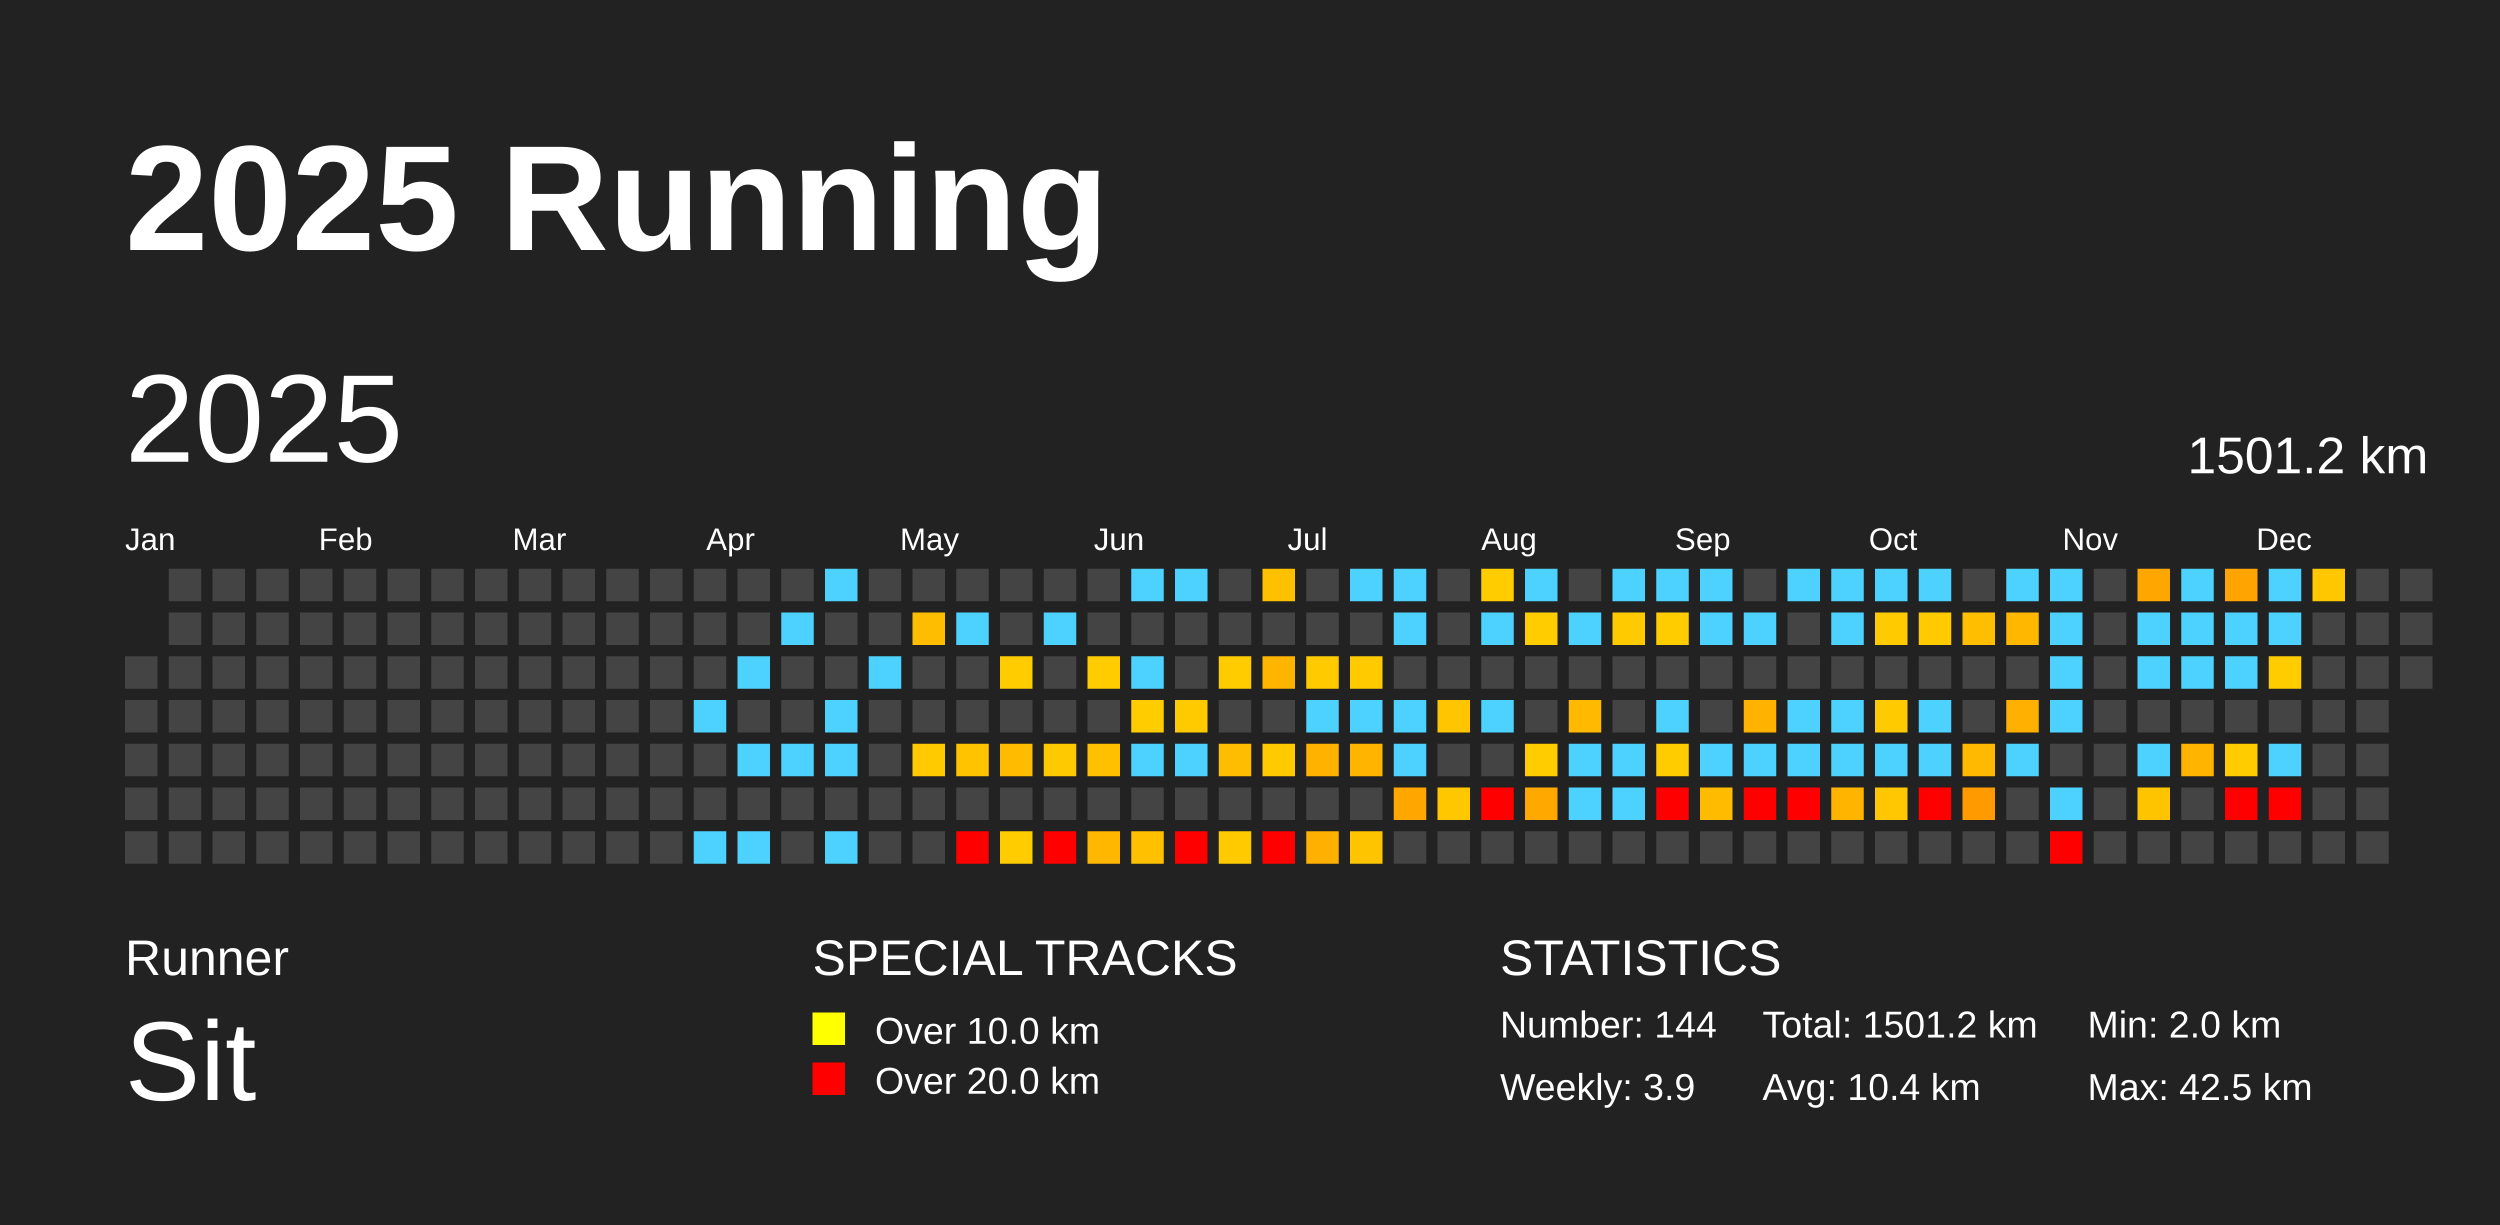
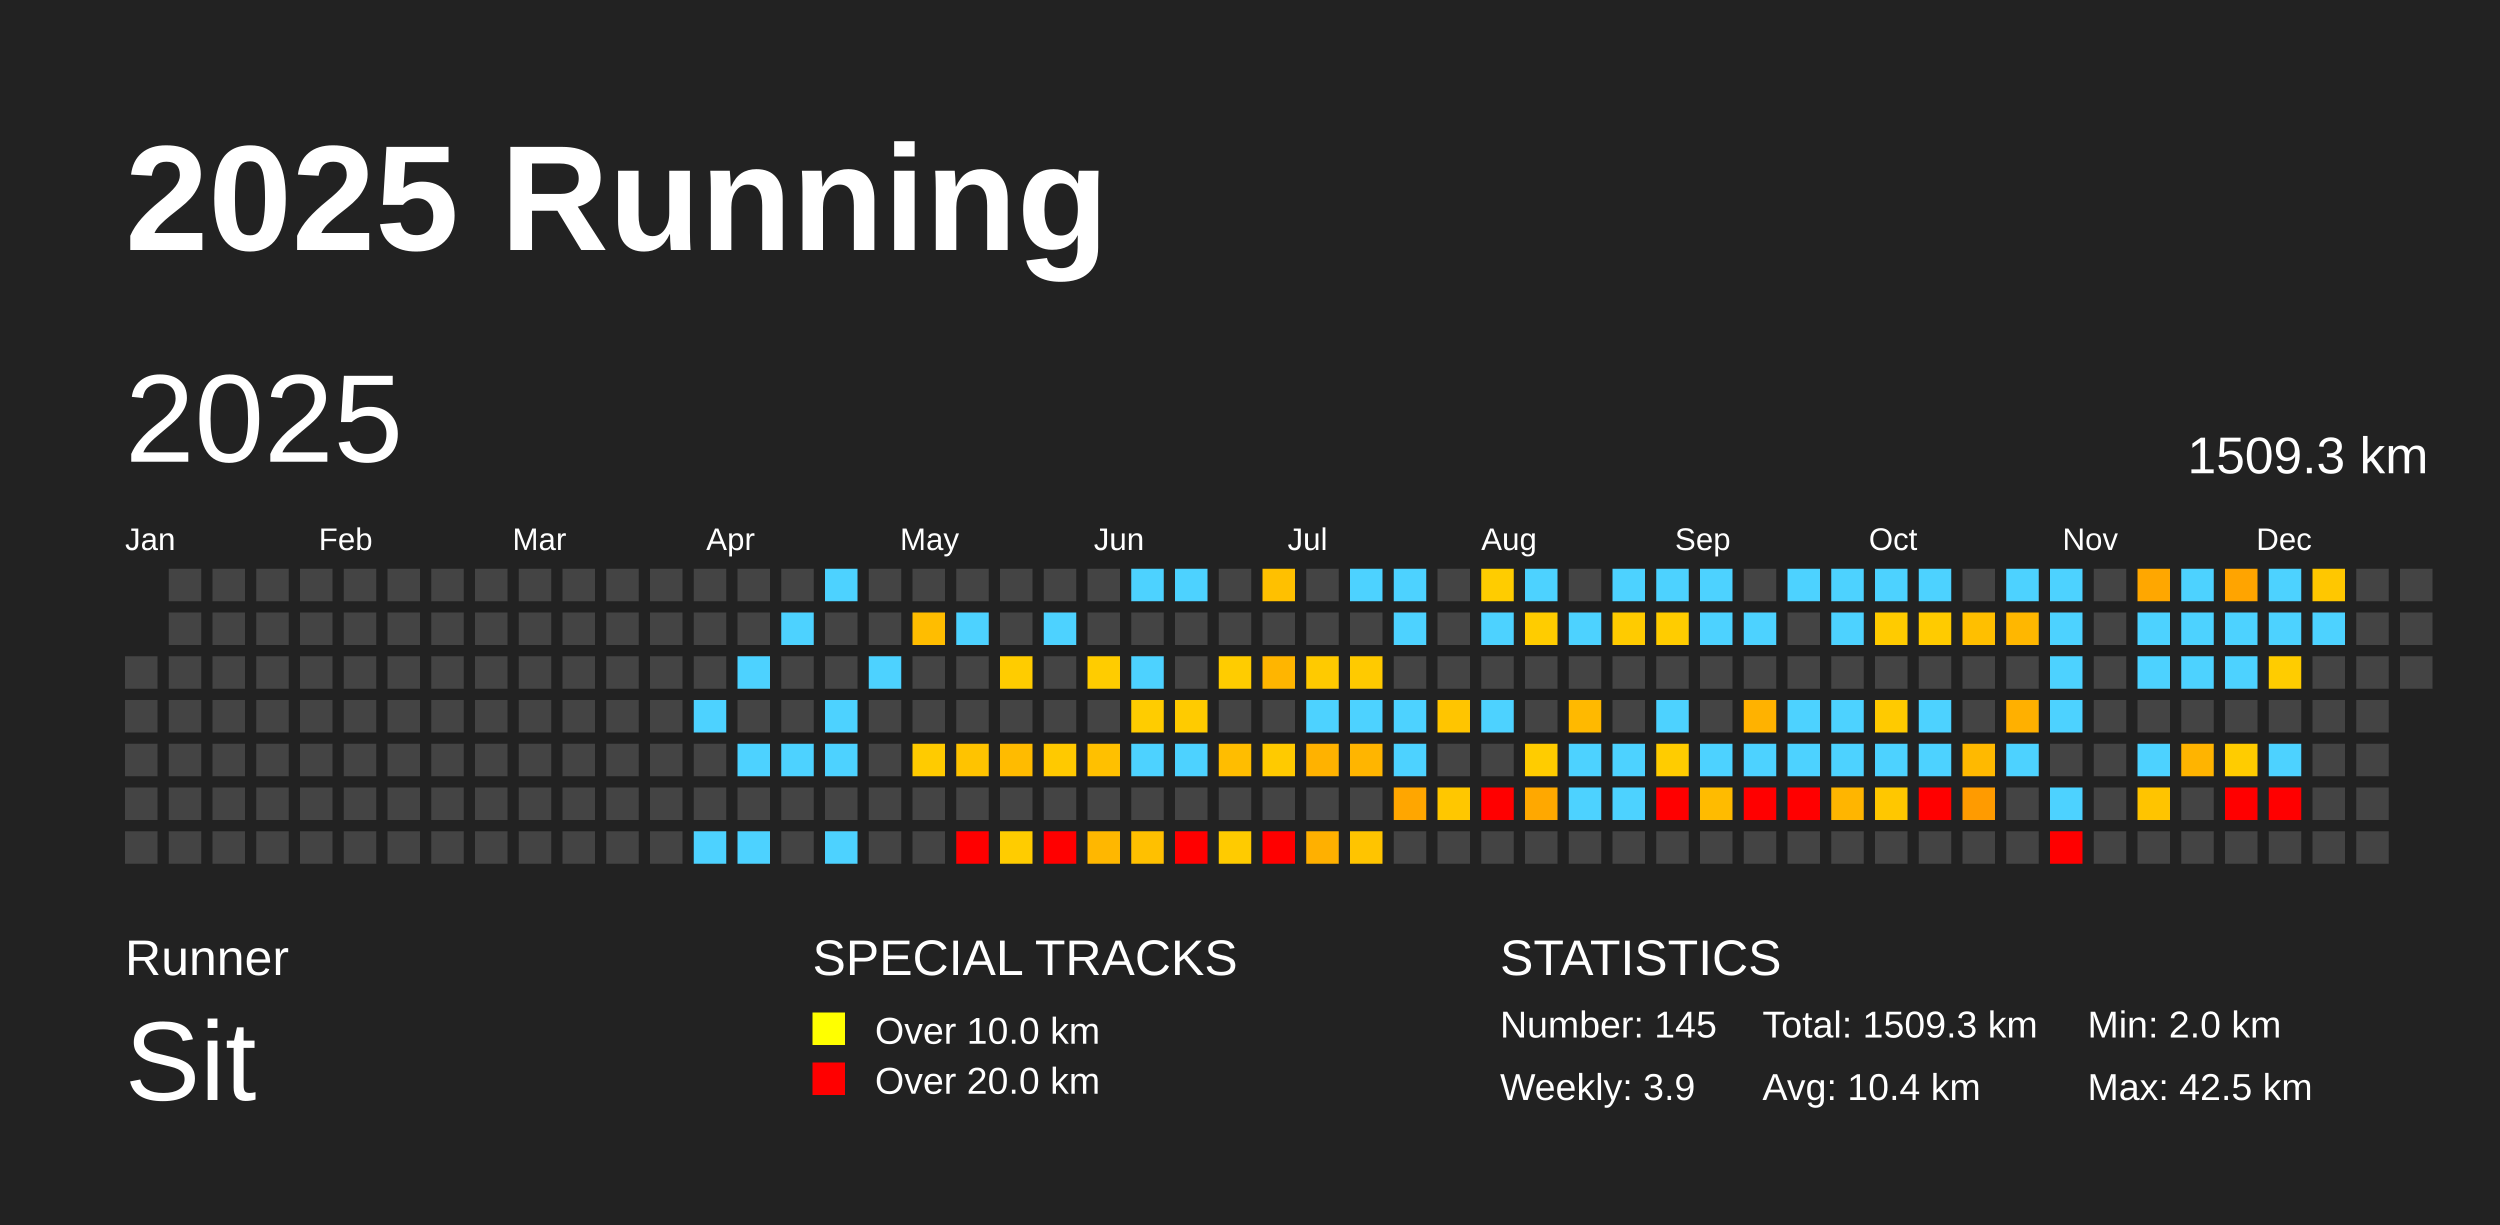
<svg xmlns="http://www.w3.org/2000/svg" baseProfile="full" height="98mm" version="1.1" viewBox="0,0,200,98" width="200mm">
  <defs />
  <rect fill="#222222" height="98" width="200" x="0" y="0" />
  <text fill="#FFFFFF" style="font-size:12px; font-family:Arial; font-weight:bold;" x="10" y="20">2025 Running</text>
  <text fill="#FFFFFF" style="font-size:4px; font-family:Arial" x="10" y="78">Runner</text>
  <text fill="#FFFFFF" style="font-size:9px; font-family:Arial" x="10" y="88">Sit</text>
  <text fill="#FFFFFF" style="font-size:4px; font-family:Arial" x="65" y="78">SPECIAL TRACKS</text>
  <rect fill="yellow" height="2.6" width="2.6" x="65" y="81" />
  <text fill="#FFFFFF" style="font-size:3px; font-family:Arial" x="70" y="83.5">Over 10.0 km</text>
  <rect fill="red" height="2.6" width="2.6" x="65" y="85" />
  <text fill="#FFFFFF" style="font-size:3px; font-family:Arial" x="70" y="87.5">Over 20.0 km</text>
  <text fill="#FFFFFF" style="font-size:4px; font-family:Arial" x="120" y="78">STATISTICS</text>
-   <text fill="#FFFFFF" style="font-size:3px; font-family:Arial" x="120" y="83">Number: 144</text>
+   <text fill="#FFFFFF" style="font-size:3px; font-family:Arial" x="120" y="83">Number: 145</text>
  <text fill="#FFFFFF" style="font-size:3px; font-family:Arial" x="120" y="88">Weekly: 3.9</text>
-   <text fill="#FFFFFF" style="font-size:3px; font-family:Arial" x="141" y="83">Total: 1501.2 km</text>
+   <text fill="#FFFFFF" style="font-size:3px; font-family:Arial" x="141" y="83">Total: 1509.3 km</text>
  <text fill="#FFFFFF" style="font-size:3px; font-family:Arial" x="141" y="88">Avg: 10.4 km</text>
  <text fill="#FFFFFF" style="font-size:3px; font-family:Arial" x="167" y="83">Min: 2.0 km</text>
  <text fill="#FFFFFF" style="font-size:3px; font-family:Arial" x="167" y="88">Max: 42.5 km</text>
  <text dominant-baseline="hanging" fill="#FFFFFF" style="font-size:10.0px; font-family:Arial;" x="10" y="30">2025</text>
-   <text dominant-baseline="hanging" fill="#FFFFFF" style="font-size:4.125px; font-family:Arial;" x="175" y="35">1501.2 km</text>
+   <text dominant-baseline="hanging" fill="#FFFFFF" style="font-size:4.125px; font-family:Arial;" x="175" y="35">1509.3 km</text>
  <text fill="#FFFFFF" style="font-size:2.5px; font-family:Arial" x="10.0" y="44">Jan</text>
  <text fill="#FFFFFF" style="font-size:2.5px; font-family:Arial" x="25.5" y="44">Feb</text>
  <text fill="#FFFFFF" style="font-size:2.5px; font-family:Arial" x="41.0" y="44">Mar</text>
  <text fill="#FFFFFF" style="font-size:2.5px; font-family:Arial" x="56.5" y="44">Apr</text>
  <text fill="#FFFFFF" style="font-size:2.5px; font-family:Arial" x="72.0" y="44">May</text>
  <text fill="#FFFFFF" style="font-size:2.5px; font-family:Arial" x="87.5" y="44">Jun</text>
  <text fill="#FFFFFF" style="font-size:2.5px; font-family:Arial" x="103.0" y="44">Jul</text>
  <text fill="#FFFFFF" style="font-size:2.5px; font-family:Arial" x="118.5" y="44">Aug</text>
  <text fill="#FFFFFF" style="font-size:2.5px; font-family:Arial" x="134.0" y="44">Sep</text>
  <text fill="#FFFFFF" style="font-size:2.5px; font-family:Arial" x="149.5" y="44">Oct</text>
  <text fill="#FFFFFF" style="font-size:2.5px; font-family:Arial" x="165.0" y="44">Nov</text>
  <text fill="#FFFFFF" style="font-size:2.5px; font-family:Arial" x="180.5" y="44">Dec</text>
  <rect fill="#444444" height="2.6" width="2.6" x="10.0" y="52.5" />
  <rect fill="#444444" height="2.6" width="2.6" x="10.0" y="56.0" />
  <rect fill="#444444" height="2.6" width="2.6" x="10.0" y="59.5" />
  <rect fill="#444444" height="2.6" width="2.6" x="10.0" y="63.0" />
  <rect fill="#444444" height="2.6" width="2.6" x="10.0" y="66.5" />
  <rect fill="#444444" height="2.6" width="2.6" x="13.5" y="45.5" />
  <rect fill="#444444" height="2.6" width="2.6" x="13.5" y="49.0" />
  <rect fill="#444444" height="2.6" width="2.6" x="13.5" y="52.5" />
  <rect fill="#444444" height="2.6" width="2.6" x="13.5" y="56.0" />
  <rect fill="#444444" height="2.6" width="2.6" x="13.5" y="59.5" />
  <rect fill="#444444" height="2.6" width="2.6" x="13.5" y="63.0" />
  <rect fill="#444444" height="2.6" width="2.6" x="13.5" y="66.5" />
  <rect fill="#444444" height="2.6" width="2.6" x="17.0" y="45.5" />
  <rect fill="#444444" height="2.6" width="2.6" x="17.0" y="49.0" />
  <rect fill="#444444" height="2.6" width="2.6" x="17.0" y="52.5" />
  <rect fill="#444444" height="2.6" width="2.6" x="17.0" y="56.0" />
  <rect fill="#444444" height="2.6" width="2.6" x="17.0" y="59.5" />
  <rect fill="#444444" height="2.6" width="2.6" x="17.0" y="63.0" />
  <rect fill="#444444" height="2.6" width="2.6" x="17.0" y="66.5" />
  <rect fill="#444444" height="2.6" width="2.6" x="20.5" y="45.5" />
  <rect fill="#444444" height="2.6" width="2.6" x="20.5" y="49.0" />
  <rect fill="#444444" height="2.6" width="2.6" x="20.5" y="52.5" />
  <rect fill="#444444" height="2.6" width="2.6" x="20.5" y="56.0" />
  <rect fill="#444444" height="2.6" width="2.6" x="20.5" y="59.5" />
  <rect fill="#444444" height="2.6" width="2.6" x="20.5" y="63.0" />
  <rect fill="#444444" height="2.6" width="2.6" x="20.5" y="66.5" />
  <rect fill="#444444" height="2.6" width="2.6" x="24.0" y="45.5" />
  <rect fill="#444444" height="2.6" width="2.6" x="24.0" y="49.0" />
  <rect fill="#444444" height="2.6" width="2.6" x="24.0" y="52.5" />
  <rect fill="#444444" height="2.6" width="2.6" x="24.0" y="56.0" />
  <rect fill="#444444" height="2.6" width="2.6" x="24.0" y="59.5" />
  <rect fill="#444444" height="2.6" width="2.6" x="24.0" y="63.0" />
  <rect fill="#444444" height="2.6" width="2.6" x="24.0" y="66.5" />
  <rect fill="#444444" height="2.6" width="2.6" x="27.5" y="45.5" />
  <rect fill="#444444" height="2.6" width="2.6" x="27.5" y="49.0" />
  <rect fill="#444444" height="2.6" width="2.6" x="27.5" y="52.5" />
  <rect fill="#444444" height="2.6" width="2.6" x="27.5" y="56.0" />
  <rect fill="#444444" height="2.6" width="2.6" x="27.5" y="59.5" />
  <rect fill="#444444" height="2.6" width="2.6" x="27.5" y="63.0" />
  <rect fill="#444444" height="2.6" width="2.6" x="27.5" y="66.5" />
  <rect fill="#444444" height="2.6" width="2.6" x="31.0" y="45.5" />
  <rect fill="#444444" height="2.6" width="2.6" x="31.0" y="49.0" />
  <rect fill="#444444" height="2.6" width="2.6" x="31.0" y="52.5" />
  <rect fill="#444444" height="2.6" width="2.6" x="31.0" y="56.0" />
  <rect fill="#444444" height="2.6" width="2.6" x="31.0" y="59.5" />
  <rect fill="#444444" height="2.6" width="2.6" x="31.0" y="63.0" />
  <rect fill="#444444" height="2.6" width="2.6" x="31.0" y="66.5" />
  <rect fill="#444444" height="2.6" width="2.6" x="34.5" y="45.5" />
  <rect fill="#444444" height="2.6" width="2.6" x="34.5" y="49.0" />
  <rect fill="#444444" height="2.6" width="2.6" x="34.5" y="52.5" />
  <rect fill="#444444" height="2.6" width="2.6" x="34.5" y="56.0" />
  <rect fill="#444444" height="2.6" width="2.6" x="34.5" y="59.5" />
  <rect fill="#444444" height="2.6" width="2.6" x="34.5" y="63.0" />
  <rect fill="#444444" height="2.6" width="2.6" x="34.5" y="66.5" />
  <rect fill="#444444" height="2.6" width="2.6" x="38.0" y="45.5" />
  <rect fill="#444444" height="2.6" width="2.6" x="38.0" y="49.0" />
  <rect fill="#444444" height="2.6" width="2.6" x="38.0" y="52.5" />
  <rect fill="#444444" height="2.6" width="2.6" x="38.0" y="56.0" />
  <rect fill="#444444" height="2.6" width="2.6" x="38.0" y="59.5" />
  <rect fill="#444444" height="2.6" width="2.6" x="38.0" y="63.0" />
  <rect fill="#444444" height="2.6" width="2.6" x="38.0" y="66.5" />
  <rect fill="#444444" height="2.6" width="2.6" x="41.5" y="45.5" />
  <rect fill="#444444" height="2.6" width="2.6" x="41.5" y="49.0" />
  <rect fill="#444444" height="2.6" width="2.6" x="41.5" y="52.5" />
  <rect fill="#444444" height="2.6" width="2.6" x="41.5" y="56.0" />
  <rect fill="#444444" height="2.6" width="2.6" x="41.5" y="59.5" />
  <rect fill="#444444" height="2.6" width="2.6" x="41.5" y="63.0" />
  <rect fill="#444444" height="2.6" width="2.6" x="41.5" y="66.5" />
  <rect fill="#444444" height="2.6" width="2.6" x="45.0" y="45.5" />
  <rect fill="#444444" height="2.6" width="2.6" x="45.0" y="49.0" />
  <rect fill="#444444" height="2.6" width="2.6" x="45.0" y="52.5" />
  <rect fill="#444444" height="2.6" width="2.6" x="45.0" y="56.0" />
  <rect fill="#444444" height="2.6" width="2.6" x="45.0" y="59.5" />
  <rect fill="#444444" height="2.6" width="2.6" x="45.0" y="63.0" />
  <rect fill="#444444" height="2.6" width="2.6" x="45.0" y="66.5" />
  <rect fill="#444444" height="2.6" width="2.6" x="48.5" y="45.5" />
  <rect fill="#444444" height="2.6" width="2.6" x="48.5" y="49.0" />
  <rect fill="#444444" height="2.6" width="2.6" x="48.5" y="52.5" />
  <rect fill="#444444" height="2.6" width="2.6" x="48.5" y="56.0" />
  <rect fill="#444444" height="2.6" width="2.6" x="48.5" y="59.5" />
  <rect fill="#444444" height="2.6" width="2.6" x="48.5" y="63.0" />
  <rect fill="#444444" height="2.6" width="2.6" x="48.5" y="66.5" />
  <rect fill="#444444" height="2.6" width="2.6" x="52.0" y="45.5" />
  <rect fill="#444444" height="2.6" width="2.6" x="52.0" y="49.0" />
  <rect fill="#444444" height="2.6" width="2.6" x="52.0" y="52.5" />
  <rect fill="#444444" height="2.6" width="2.6" x="52.0" y="56.0" />
  <rect fill="#444444" height="2.6" width="2.6" x="52.0" y="59.5" />
  <rect fill="#444444" height="2.6" width="2.6" x="52.0" y="63.0" />
  <rect fill="#444444" height="2.6" width="2.6" x="52.0" y="66.5" />
  <rect fill="#444444" height="2.6" width="2.6" x="55.5" y="45.5" />
  <rect fill="#444444" height="2.6" width="2.6" x="55.5" y="49.0" />
  <rect fill="#444444" height="2.6" width="2.6" x="55.5" y="52.5" />
  <rect fill="#4dd2ff" height="2.6" width="2.6" x="55.5" y="56.0" />
  <rect fill="#444444" height="2.6" width="2.6" x="55.5" y="59.5" />
  <rect fill="#444444" height="2.6" width="2.6" x="55.5" y="63.0" />
  <rect fill="#4dd2ff" height="2.6" width="2.6" x="55.5" y="66.5" />
  <rect fill="#444444" height="2.6" width="2.6" x="59.0" y="45.5" />
  <rect fill="#444444" height="2.6" width="2.6" x="59.0" y="49.0" />
  <rect fill="#4dd2ff" height="2.6" width="2.6" x="59.0" y="52.5" />
  <rect fill="#444444" height="2.6" width="2.6" x="59.0" y="56.0" />
  <rect fill="#4dd2ff" height="2.6" width="2.6" x="59.0" y="59.5" />
  <rect fill="#444444" height="2.6" width="2.6" x="59.0" y="63.0" />
  <rect fill="#4dd2ff" height="2.6" width="2.6" x="59.0" y="66.5" />
  <rect fill="#444444" height="2.6" width="2.6" x="62.5" y="45.5" />
  <rect fill="#4dd2ff" height="2.6" width="2.6" x="62.5" y="49.0" />
  <rect fill="#444444" height="2.6" width="2.6" x="62.5" y="52.5" />
  <rect fill="#444444" height="2.6" width="2.6" x="62.5" y="56.0" />
  <rect fill="#4dd2ff" height="2.6" width="2.6" x="62.5" y="59.5" />
  <rect fill="#444444" height="2.6" width="2.6" x="62.5" y="63.0" />
  <rect fill="#444444" height="2.6" width="2.6" x="62.5" y="66.5" />
  <rect fill="#4dd2ff" height="2.6" width="2.6" x="66.0" y="45.5" />
  <rect fill="#444444" height="2.6" width="2.6" x="66.0" y="49.0" />
  <rect fill="#444444" height="2.6" width="2.6" x="66.0" y="52.5" />
  <rect fill="#4dd2ff" height="2.6" width="2.6" x="66.0" y="56.0" />
  <rect fill="#4dd2ff" height="2.6" width="2.6" x="66.0" y="59.5" />
  <rect fill="#444444" height="2.6" width="2.6" x="66.0" y="63.0" />
  <rect fill="#4dd2ff" height="2.6" width="2.6" x="66.0" y="66.5" />
  <rect fill="#444444" height="2.6" width="2.6" x="69.5" y="45.5" />
  <rect fill="#444444" height="2.6" width="2.6" x="69.5" y="49.0" />
  <rect fill="#4dd2ff" height="2.6" width="2.6" x="69.5" y="52.5" />
  <rect fill="#444444" height="2.6" width="2.6" x="69.5" y="56.0" />
  <rect fill="#444444" height="2.6" width="2.6" x="69.5" y="59.5" />
  <rect fill="#444444" height="2.6" width="2.6" x="69.5" y="63.0" />
  <rect fill="#444444" height="2.6" width="2.6" x="69.5" y="66.5" />
  <rect fill="#444444" height="2.6" width="2.6" x="73.0" y="45.5" />
  <rect fill="#ffbd00" height="2.6" width="2.6" x="73.0" y="49.0" />
  <rect fill="#444444" height="2.6" width="2.6" x="73.0" y="52.5" />
  <rect fill="#444444" height="2.6" width="2.6" x="73.0" y="56.0" />
  <rect fill="#ffcb00" height="2.6" width="2.6" x="73.0" y="59.5" />
  <rect fill="#444444" height="2.6" width="2.6" x="73.0" y="63.0" />
  <rect fill="#444444" height="2.6" width="2.6" x="73.0" y="66.5" />
  <rect fill="#444444" height="2.6" width="2.6" x="76.5" y="45.5" />
  <rect fill="#4dd2ff" height="2.6" width="2.6" x="76.5" y="49.0" />
  <rect fill="#444444" height="2.6" width="2.6" x="76.5" y="52.5" />
  <rect fill="#444444" height="2.6" width="2.6" x="76.5" y="56.0" />
  <rect fill="#ffc300" height="2.6" width="2.6" x="76.5" y="59.5" />
  <rect fill="#444444" height="2.6" width="2.6" x="76.5" y="63.0" />
  <rect fill="red" height="2.6" width="2.6" x="76.5" y="66.5" />
  <rect fill="#444444" height="2.6" width="2.6" x="80.0" y="45.5" />
  <rect fill="#444444" height="2.6" width="2.6" x="80.0" y="49.0" />
  <rect fill="#ffcc00" height="2.6" width="2.6" x="80.0" y="52.5" />
  <rect fill="#444444" height="2.6" width="2.6" x="80.0" y="56.0" />
  <rect fill="#ffbb00" height="2.6" width="2.6" x="80.0" y="59.5" />
  <rect fill="#444444" height="2.6" width="2.6" x="80.0" y="63.0" />
  <rect fill="#ffcc00" height="2.6" width="2.6" x="80.0" y="66.5" />
  <rect fill="#444444" height="2.6" width="2.6" x="83.5" y="45.5" />
  <rect fill="#4dd2ff" height="2.6" width="2.6" x="83.5" y="49.0" />
  <rect fill="#444444" height="2.6" width="2.6" x="83.5" y="52.5" />
  <rect fill="#444444" height="2.6" width="2.6" x="83.5" y="56.0" />
  <rect fill="#ffc900" height="2.6" width="2.6" x="83.5" y="59.5" />
  <rect fill="#444444" height="2.6" width="2.6" x="83.5" y="63.0" />
  <rect fill="red" height="2.6" width="2.6" x="83.5" y="66.5" />
  <rect fill="#444444" height="2.6" width="2.6" x="87.0" y="45.5" />
  <rect fill="#444444" height="2.6" width="2.6" x="87.0" y="49.0" />
  <rect fill="#ffcc00" height="2.6" width="2.6" x="87.0" y="52.5" />
  <rect fill="#444444" height="2.6" width="2.6" x="87.0" y="56.0" />
  <rect fill="#ffc000" height="2.6" width="2.6" x="87.0" y="59.5" />
  <rect fill="#444444" height="2.6" width="2.6" x="87.0" y="63.0" />
  <rect fill="#ffb700" height="2.6" width="2.6" x="87.0" y="66.5" />
  <rect fill="#4dd2ff" height="2.6" width="2.6" x="90.5" y="45.5" />
  <rect fill="#444444" height="2.6" width="2.6" x="90.5" y="49.0" />
  <rect fill="#4dd2ff" height="2.6" width="2.6" x="90.5" y="52.5" />
  <rect fill="#ffcc00" height="2.6" width="2.6" x="90.5" y="56.0" />
  <rect fill="#4dd2ff" height="2.6" width="2.6" x="90.5" y="59.5" />
  <rect fill="#444444" height="2.6" width="2.6" x="90.5" y="63.0" />
  <rect fill="#ffc000" height="2.6" width="2.6" x="90.5" y="66.5" />
  <rect fill="#4dd2ff" height="2.6" width="2.6" x="94.0" y="45.5" />
  <rect fill="#444444" height="2.6" width="2.6" x="94.0" y="49.0" />
  <rect fill="#444444" height="2.6" width="2.6" x="94.0" y="52.5" />
  <rect fill="#ffcb00" height="2.6" width="2.6" x="94.0" y="56.0" />
  <rect fill="#4dd2ff" height="2.6" width="2.6" x="94.0" y="59.5" />
  <rect fill="#444444" height="2.6" width="2.6" x="94.0" y="63.0" />
  <rect fill="red" height="2.6" width="2.6" x="94.0" y="66.5" />
  <rect fill="#444444" height="2.6" width="2.6" x="97.5" y="45.5" />
  <rect fill="#444444" height="2.6" width="2.6" x="97.5" y="49.0" />
  <rect fill="#ffcc00" height="2.6" width="2.6" x="97.5" y="52.5" />
  <rect fill="#444444" height="2.6" width="2.6" x="97.5" y="56.0" />
  <rect fill="#ffbd00" height="2.6" width="2.6" x="97.5" y="59.5" />
  <rect fill="#444444" height="2.6" width="2.6" x="97.5" y="63.0" />
  <rect fill="#ffcb00" height="2.6" width="2.6" x="97.5" y="66.5" />
  <rect fill="#ffc000" height="2.6" width="2.6" x="101.0" y="45.5" />
  <rect fill="#444444" height="2.6" width="2.6" x="101.0" y="49.0" />
  <rect fill="#ffb500" height="2.6" width="2.6" x="101.0" y="52.5" />
  <rect fill="#444444" height="2.6" width="2.6" x="101.0" y="56.0" />
  <rect fill="#ffca00" height="2.6" width="2.6" x="101.0" y="59.5" />
  <rect fill="#444444" height="2.6" width="2.6" x="101.0" y="63.0" />
  <rect fill="red" height="2.6" width="2.6" x="101.0" y="66.5" />
  <rect fill="#444444" height="2.6" width="2.6" x="104.5" y="45.5" />
  <rect fill="#444444" height="2.6" width="2.6" x="104.5" y="49.0" />
  <rect fill="#ffca00" height="2.6" width="2.6" x="104.5" y="52.5" />
  <rect fill="#4dd2ff" height="2.6" width="2.6" x="104.5" y="56.0" />
  <rect fill="#ffb200" height="2.6" width="2.6" x="104.5" y="59.5" />
  <rect fill="#444444" height="2.6" width="2.6" x="104.5" y="63.0" />
  <rect fill="#ffb000" height="2.6" width="2.6" x="104.5" y="66.5" />
  <rect fill="#4dd2ff" height="2.6" width="2.6" x="108.0" y="45.5" />
  <rect fill="#444444" height="2.6" width="2.6" x="108.0" y="49.0" />
  <rect fill="#ffca00" height="2.6" width="2.6" x="108.0" y="52.5" />
  <rect fill="#4dd2ff" height="2.6" width="2.6" x="108.0" y="56.0" />
  <rect fill="#ffb500" height="2.6" width="2.6" x="108.0" y="59.5" />
  <rect fill="#444444" height="2.6" width="2.6" x="108.0" y="63.0" />
  <rect fill="#ffc400" height="2.6" width="2.6" x="108.0" y="66.5" />
  <rect fill="#4dd2ff" height="2.6" width="2.6" x="111.5" y="45.5" />
  <rect fill="#4dd2ff" height="2.6" width="2.6" x="111.5" y="49.0" />
  <rect fill="#444444" height="2.6" width="2.6" x="111.5" y="52.5" />
  <rect fill="#4dd2ff" height="2.6" width="2.6" x="111.5" y="56.0" />
  <rect fill="#4dd2ff" height="2.6" width="2.6" x="111.5" y="59.5" />
  <rect fill="#ffa600" height="2.6" width="2.6" x="111.5" y="63.0" />
  <rect fill="#444444" height="2.6" width="2.6" x="111.5" y="66.5" />
  <rect fill="#444444" height="2.6" width="2.6" x="115.0" y="45.5" />
  <rect fill="#444444" height="2.6" width="2.6" x="115.0" y="49.0" />
  <rect fill="#444444" height="2.6" width="2.6" x="115.0" y="52.5" />
  <rect fill="#ffc500" height="2.6" width="2.6" x="115.0" y="56.0" />
  <rect fill="#444444" height="2.6" width="2.6" x="115.0" y="59.5" />
  <rect fill="#ffc700" height="2.6" width="2.6" x="115.0" y="63.0" />
  <rect fill="#444444" height="2.6" width="2.6" x="115.0" y="66.5" />
  <rect fill="#ffcc00" height="2.6" width="2.6" x="118.5" y="45.5" />
  <rect fill="#4dd2ff" height="2.6" width="2.6" x="118.5" y="49.0" />
  <rect fill="#444444" height="2.6" width="2.6" x="118.5" y="52.5" />
  <rect fill="#4dd2ff" height="2.6" width="2.6" x="118.5" y="56.0" />
  <rect fill="#444444" height="2.6" width="2.6" x="118.5" y="59.5" />
  <rect fill="red" height="2.6" width="2.6" x="118.5" y="63.0" />
  <rect fill="#444444" height="2.6" width="2.6" x="118.5" y="66.5" />
  <rect fill="#4dd2ff" height="2.6" width="2.6" x="122.0" y="45.5" />
  <rect fill="#ffcc00" height="2.6" width="2.6" x="122.0" y="49.0" />
  <rect fill="#444444" height="2.6" width="2.6" x="122.0" y="52.5" />
  <rect fill="#444444" height="2.6" width="2.6" x="122.0" y="56.0" />
  <rect fill="#ffcc00" height="2.6" width="2.6" x="122.0" y="59.5" />
  <rect fill="#ffa800" height="2.6" width="2.6" x="122.0" y="63.0" />
  <rect fill="#444444" height="2.6" width="2.6" x="122.0" y="66.5" />
  <rect fill="#444444" height="2.6" width="2.6" x="125.5" y="45.5" />
  <rect fill="#4dd2ff" height="2.6" width="2.6" x="125.5" y="49.0" />
  <rect fill="#444444" height="2.6" width="2.6" x="125.5" y="52.5" />
  <rect fill="#ffb900" height="2.6" width="2.6" x="125.5" y="56.0" />
  <rect fill="#4dd2ff" height="2.6" width="2.6" x="125.5" y="59.5" />
  <rect fill="#4dd2ff" height="2.6" width="2.6" x="125.5" y="63.0" />
  <rect fill="#444444" height="2.6" width="2.6" x="125.5" y="66.5" />
  <rect fill="#4dd2ff" height="2.6" width="2.6" x="129.0" y="45.5" />
  <rect fill="#ffcb00" height="2.6" width="2.6" x="129.0" y="49.0" />
  <rect fill="#444444" height="2.6" width="2.6" x="129.0" y="52.5" />
  <rect fill="#444444" height="2.6" width="2.6" x="129.0" y="56.0" />
  <rect fill="#4dd2ff" height="2.6" width="2.6" x="129.0" y="59.5" />
  <rect fill="#4dd2ff" height="2.6" width="2.6" x="129.0" y="63.0" />
  <rect fill="#444444" height="2.6" width="2.6" x="129.0" y="66.5" />
  <rect fill="#4dd2ff" height="2.6" width="2.6" x="132.5" y="45.5" />
  <rect fill="#ffcc00" height="2.6" width="2.6" x="132.5" y="49.0" />
  <rect fill="#444444" height="2.6" width="2.6" x="132.5" y="52.5" />
  <rect fill="#4dd2ff" height="2.6" width="2.6" x="132.5" y="56.0" />
  <rect fill="#ffcc00" height="2.6" width="2.6" x="132.5" y="59.5" />
  <rect fill="red" height="2.6" width="2.6" x="132.5" y="63.0" />
  <rect fill="#444444" height="2.6" width="2.6" x="132.5" y="66.5" />
  <rect fill="#4dd2ff" height="2.6" width="2.6" x="136.0" y="45.5" />
  <rect fill="#4dd2ff" height="2.6" width="2.6" x="136.0" y="49.0" />
  <rect fill="#444444" height="2.6" width="2.6" x="136.0" y="52.5" />
  <rect fill="#444444" height="2.6" width="2.6" x="136.0" y="56.0" />
  <rect fill="#4dd2ff" height="2.6" width="2.6" x="136.0" y="59.5" />
  <rect fill="#ffbb00" height="2.6" width="2.6" x="136.0" y="63.0" />
  <rect fill="#444444" height="2.6" width="2.6" x="136.0" y="66.5" />
  <rect fill="#444444" height="2.6" width="2.6" x="139.5" y="45.5" />
  <rect fill="#4dd2ff" height="2.6" width="2.6" x="139.5" y="49.0" />
  <rect fill="#444444" height="2.6" width="2.6" x="139.5" y="52.5" />
  <rect fill="#ffb200" height="2.6" width="2.6" x="139.5" y="56.0" />
  <rect fill="#4dd2ff" height="2.6" width="2.6" x="139.5" y="59.5" />
  <rect fill="red" height="2.6" width="2.6" x="139.5" y="63.0" />
  <rect fill="#444444" height="2.6" width="2.6" x="139.5" y="66.5" />
  <rect fill="#4dd2ff" height="2.6" width="2.6" x="143.0" y="45.5" />
  <rect fill="#444444" height="2.6" width="2.6" x="143.0" y="49.0" />
  <rect fill="#444444" height="2.6" width="2.6" x="143.0" y="52.5" />
  <rect fill="#4dd2ff" height="2.6" width="2.6" x="143.0" y="56.0" />
  <rect fill="#4dd2ff" height="2.6" width="2.6" x="143.0" y="59.5" />
  <rect fill="red" height="2.6" width="2.6" x="143.0" y="63.0" />
  <rect fill="#444444" height="2.6" width="2.6" x="143.0" y="66.5" />
  <rect fill="#4dd2ff" height="2.6" width="2.6" x="146.5" y="45.5" />
  <rect fill="#4dd2ff" height="2.6" width="2.6" x="146.5" y="49.0" />
  <rect fill="#444444" height="2.6" width="2.6" x="146.5" y="52.5" />
  <rect fill="#4dd2ff" height="2.6" width="2.6" x="146.5" y="56.0" />
  <rect fill="#4dd2ff" height="2.6" width="2.6" x="146.5" y="59.5" />
  <rect fill="#ffb500" height="2.6" width="2.6" x="146.5" y="63.0" />
  <rect fill="#444444" height="2.6" width="2.6" x="146.5" y="66.5" />
  <rect fill="#4dd2ff" height="2.6" width="2.6" x="150.0" y="45.5" />
  <rect fill="#ffcb00" height="2.6" width="2.6" x="150.0" y="49.0" />
  <rect fill="#444444" height="2.6" width="2.6" x="150.0" y="52.5" />
  <rect fill="#ffca00" height="2.6" width="2.6" x="150.0" y="56.0" />
  <rect fill="#4dd2ff" height="2.6" width="2.6" x="150.0" y="59.5" />
  <rect fill="#ffc700" height="2.6" width="2.6" x="150.0" y="63.0" />
  <rect fill="#444444" height="2.6" width="2.6" x="150.0" y="66.5" />
  <rect fill="#4dd2ff" height="2.6" width="2.6" x="153.5" y="45.5" />
  <rect fill="#ffcb00" height="2.6" width="2.6" x="153.5" y="49.0" />
  <rect fill="#444444" height="2.6" width="2.6" x="153.5" y="52.5" />
  <rect fill="#4dd2ff" height="2.6" width="2.6" x="153.5" y="56.0" />
  <rect fill="#4dd2ff" height="2.6" width="2.6" x="153.5" y="59.5" />
  <rect fill="red" height="2.6" width="2.6" x="153.5" y="63.0" />
  <rect fill="#444444" height="2.6" width="2.6" x="153.5" y="66.5" />
  <rect fill="#444444" height="2.6" width="2.6" x="157.0" y="45.5" />
  <rect fill="#ffbf00" height="2.6" width="2.6" x="157.0" y="49.0" />
  <rect fill="#444444" height="2.6" width="2.6" x="157.0" y="52.5" />
  <rect fill="#444444" height="2.6" width="2.6" x="157.0" y="56.0" />
  <rect fill="#ffb900" height="2.6" width="2.6" x="157.0" y="59.5" />
  <rect fill="#ff9b00" height="2.6" width="2.6" x="157.0" y="63.0" />
  <rect fill="#444444" height="2.6" width="2.6" x="157.0" y="66.5" />
  <rect fill="#4dd2ff" height="2.6" width="2.6" x="160.5" y="45.5" />
  <rect fill="#ffb700" height="2.6" width="2.6" x="160.5" y="49.0" />
  <rect fill="#444444" height="2.6" width="2.6" x="160.5" y="52.5" />
  <rect fill="#ffb000" height="2.6" width="2.6" x="160.5" y="56.0" />
  <rect fill="#4dd2ff" height="2.6" width="2.6" x="160.5" y="59.5" />
  <rect fill="#444444" height="2.6" width="2.6" x="160.5" y="63.0" />
  <rect fill="#444444" height="2.6" width="2.6" x="160.5" y="66.5" />
  <rect fill="#4dd2ff" height="2.6" width="2.6" x="164.0" y="45.5" />
  <rect fill="#4dd2ff" height="2.6" width="2.6" x="164.0" y="49.0" />
  <rect fill="#4dd2ff" height="2.6" width="2.6" x="164.0" y="52.5" />
  <rect fill="#4dd2ff" height="2.6" width="2.6" x="164.0" y="56.0" />
  <rect fill="#444444" height="2.6" width="2.6" x="164.0" y="59.5" />
  <rect fill="#4dd2ff" height="2.6" width="2.6" x="164.0" y="63.0" />
  <rect fill="red" height="2.6" width="2.6" x="164.0" y="66.5" />
  <rect fill="#444444" height="2.6" width="2.6" x="167.5" y="45.5" />
  <rect fill="#444444" height="2.6" width="2.6" x="167.5" y="49.0" />
  <rect fill="#444444" height="2.6" width="2.6" x="167.5" y="52.5" />
  <rect fill="#444444" height="2.6" width="2.6" x="167.5" y="56.0" />
  <rect fill="#444444" height="2.6" width="2.6" x="167.5" y="59.5" />
  <rect fill="#444444" height="2.6" width="2.6" x="167.5" y="63.0" />
  <rect fill="#444444" height="2.6" width="2.6" x="167.5" y="66.5" />
  <rect fill="#ffa700" height="2.6" width="2.6" x="171.0" y="45.5" />
  <rect fill="#4dd2ff" height="2.6" width="2.6" x="171.0" y="49.0" />
  <rect fill="#4dd2ff" height="2.6" width="2.6" x="171.0" y="52.5" />
  <rect fill="#444444" height="2.6" width="2.6" x="171.0" y="56.0" />
  <rect fill="#4dd2ff" height="2.6" width="2.6" x="171.0" y="59.5" />
  <rect fill="#ffc400" height="2.6" width="2.6" x="171.0" y="63.0" />
  <rect fill="#444444" height="2.6" width="2.6" x="171.0" y="66.5" />
  <rect fill="#4dd2ff" height="2.6" width="2.6" x="174.5" y="45.5" />
  <rect fill="#4dd2ff" height="2.6" width="2.6" x="174.5" y="49.0" />
  <rect fill="#4dd2ff" height="2.6" width="2.6" x="174.5" y="52.5" />
  <rect fill="#444444" height="2.6" width="2.6" x="174.5" y="56.0" />
  <rect fill="#ffb400" height="2.6" width="2.6" x="174.5" y="59.5" />
  <rect fill="#444444" height="2.6" width="2.6" x="174.5" y="63.0" />
  <rect fill="#444444" height="2.6" width="2.6" x="174.5" y="66.5" />
  <rect fill="#ffa400" height="2.6" width="2.6" x="178.0" y="45.5" />
  <rect fill="#4dd2ff" height="2.6" width="2.6" x="178.0" y="49.0" />
  <rect fill="#4dd2ff" height="2.6" width="2.6" x="178.0" y="52.5" />
  <rect fill="#444444" height="2.6" width="2.6" x="178.0" y="56.0" />
  <rect fill="#ffcc00" height="2.6" width="2.6" x="178.0" y="59.5" />
  <rect fill="red" height="2.6" width="2.6" x="178.0" y="63.0" />
  <rect fill="#444444" height="2.6" width="2.6" x="178.0" y="66.5" />
  <rect fill="#4dd2ff" height="2.6" width="2.6" x="181.5" y="45.5" />
  <rect fill="#4dd2ff" height="2.6" width="2.6" x="181.5" y="49.0" />
  <rect fill="#ffcc00" height="2.6" width="2.6" x="181.5" y="52.5" />
  <rect fill="#444444" height="2.6" width="2.6" x="181.5" y="56.0" />
  <rect fill="#4dd2ff" height="2.6" width="2.6" x="181.5" y="59.5" />
  <rect fill="red" height="2.6" width="2.6" x="181.5" y="63.0" />
  <rect fill="#444444" height="2.6" width="2.6" x="181.5" y="66.5" />
  <rect fill="#ffc700" height="2.6" width="2.6" x="185.0" y="45.5" />
-   <rect fill="#444444" height="2.6" width="2.6" x="185.0" y="49.0" />
+   <rect fill="#4dd2ff" height="2.6" width="2.6" x="185.0" y="49.0" />
  <rect fill="#444444" height="2.6" width="2.6" x="185.0" y="52.5" />
  <rect fill="#444444" height="2.6" width="2.6" x="185.0" y="56.0" />
  <rect fill="#444444" height="2.6" width="2.6" x="185.0" y="59.5" />
  <rect fill="#444444" height="2.6" width="2.6" x="185.0" y="63.0" />
  <rect fill="#444444" height="2.6" width="2.6" x="185.0" y="66.5" />
  <rect fill="#444444" height="2.6" width="2.6" x="188.5" y="45.5" />
  <rect fill="#444444" height="2.6" width="2.6" x="188.5" y="49.0" />
  <rect fill="#444444" height="2.6" width="2.6" x="188.5" y="52.5" />
  <rect fill="#444444" height="2.6" width="2.6" x="188.5" y="56.0" />
  <rect fill="#444444" height="2.6" width="2.6" x="188.5" y="59.5" />
  <rect fill="#444444" height="2.6" width="2.6" x="188.5" y="63.0" />
  <rect fill="#444444" height="2.6" width="2.6" x="188.5" y="66.5" />
  <rect fill="#444444" height="2.6" width="2.6" x="192.0" y="45.5" />
  <rect fill="#444444" height="2.6" width="2.6" x="192.0" y="49.0" />
  <rect fill="#444444" height="2.6" width="2.6" x="192.0" y="52.5" />
</svg>
